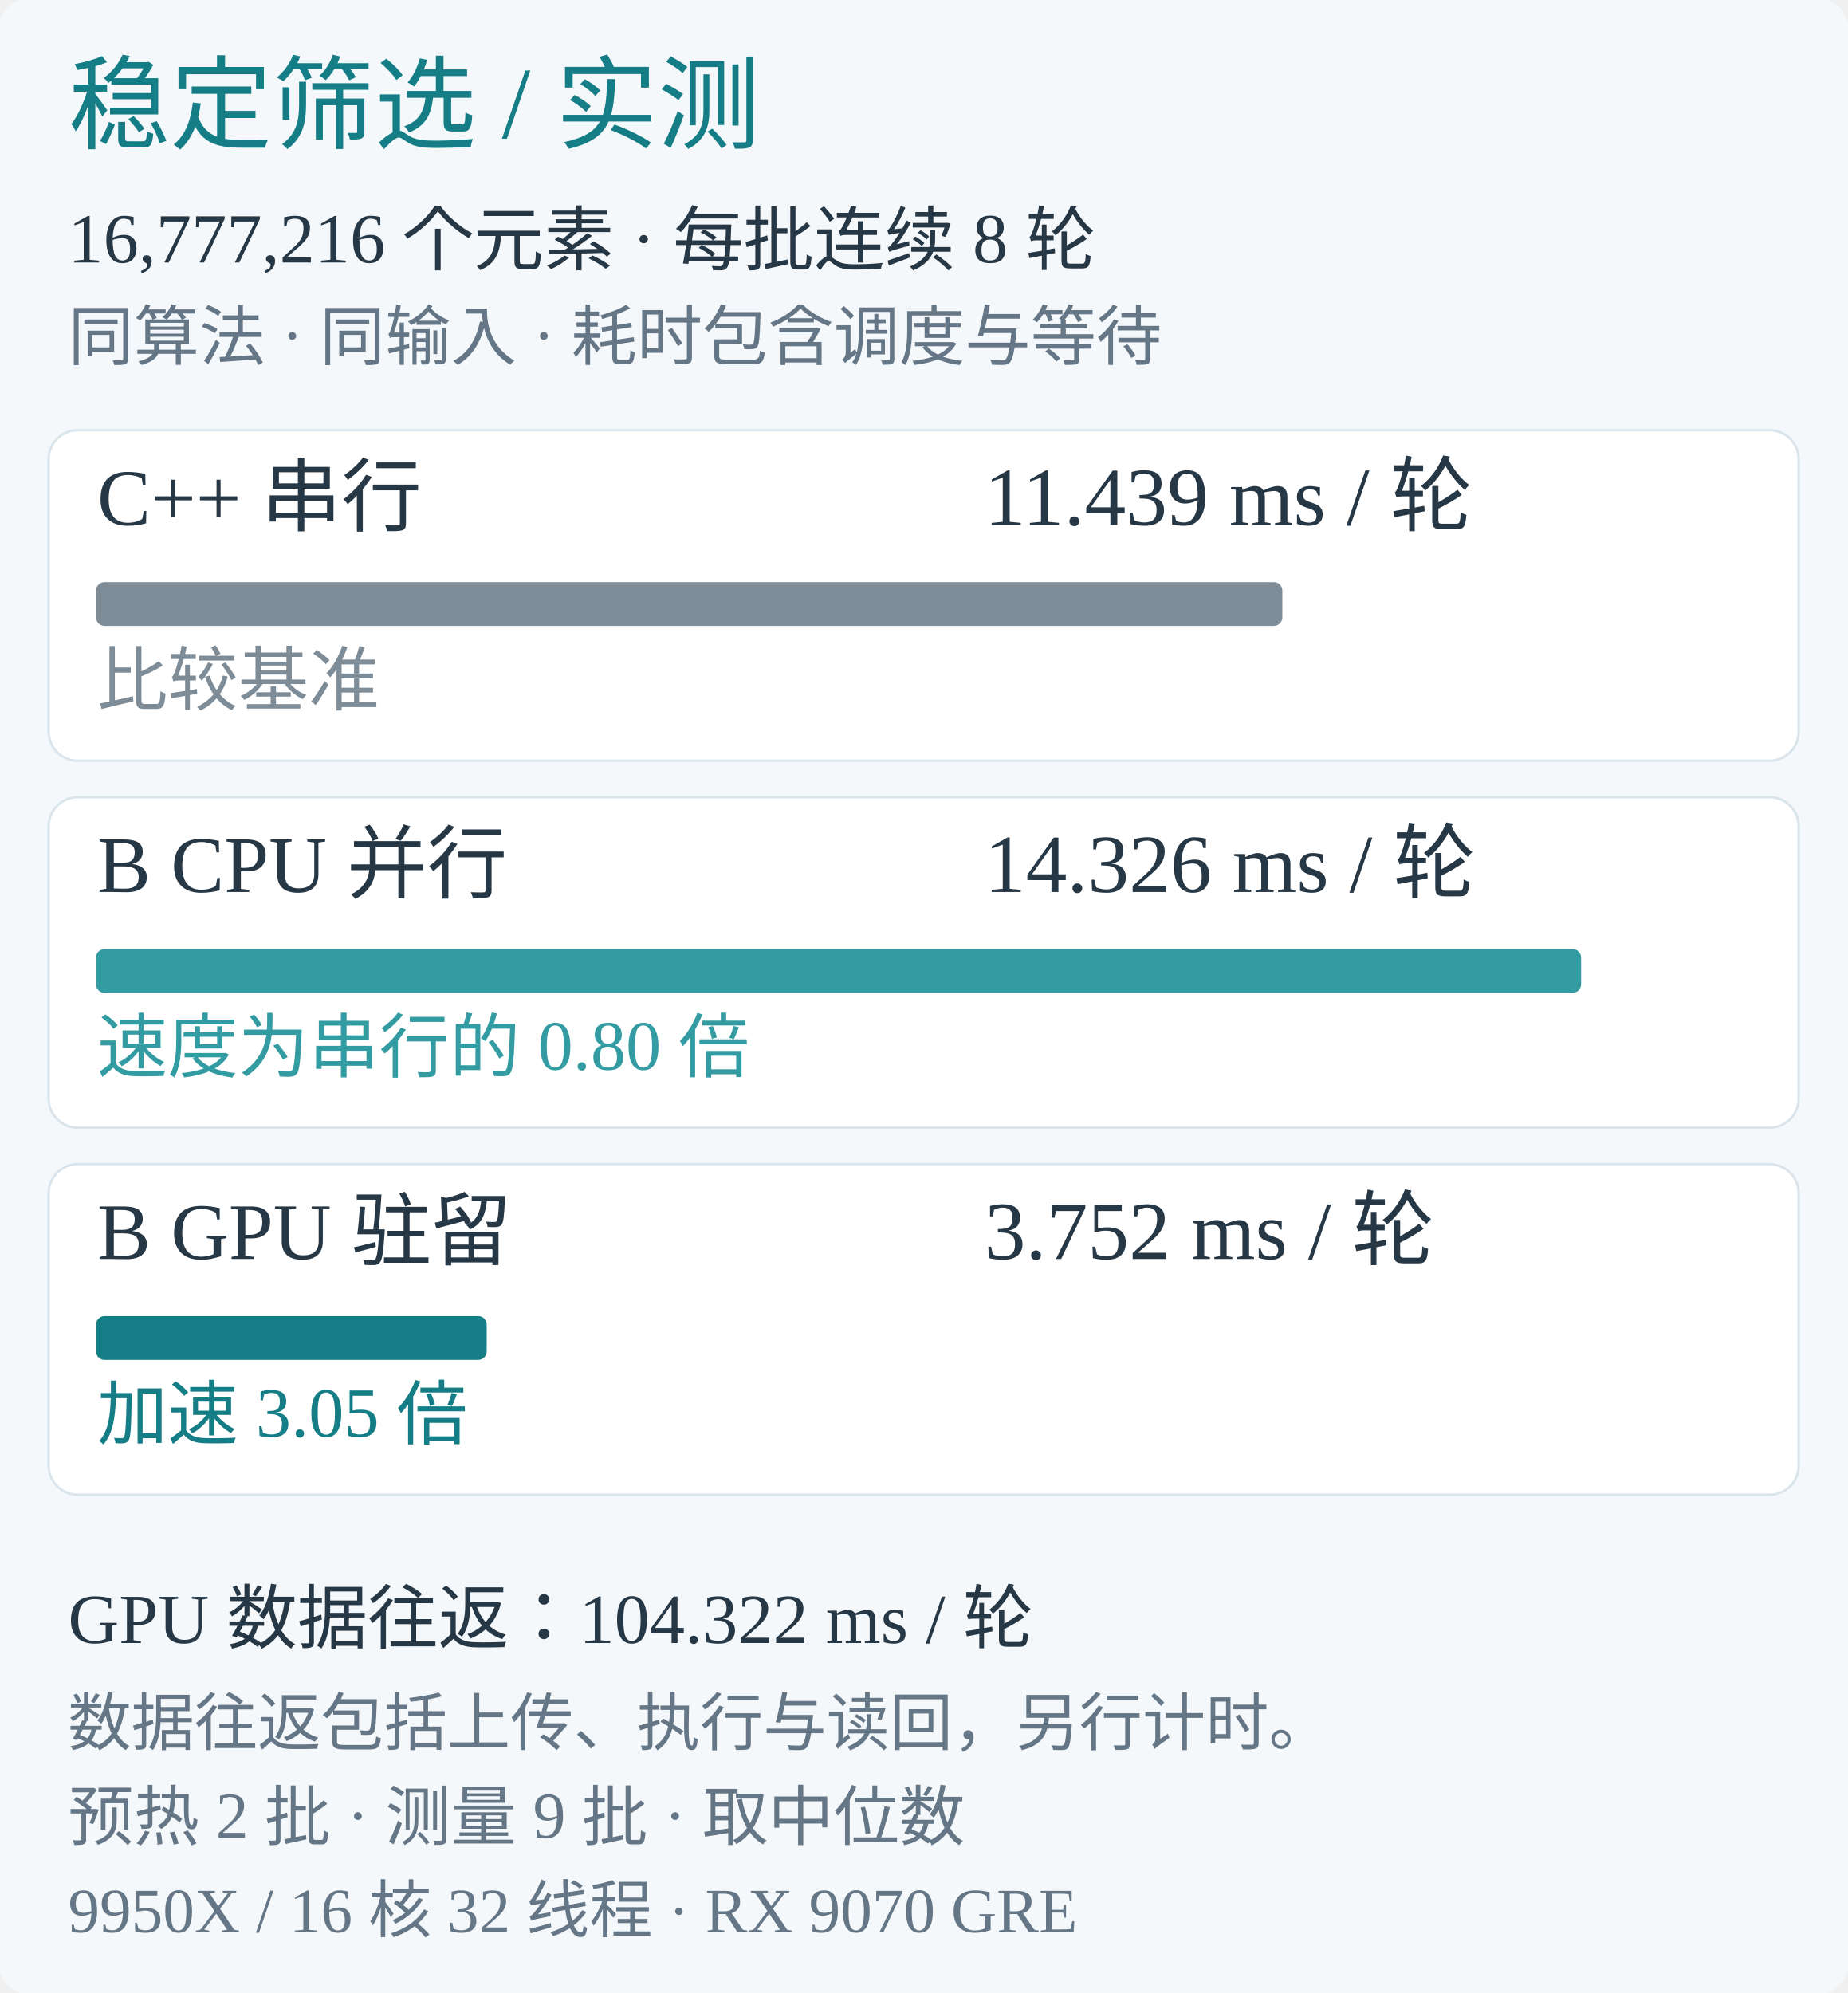
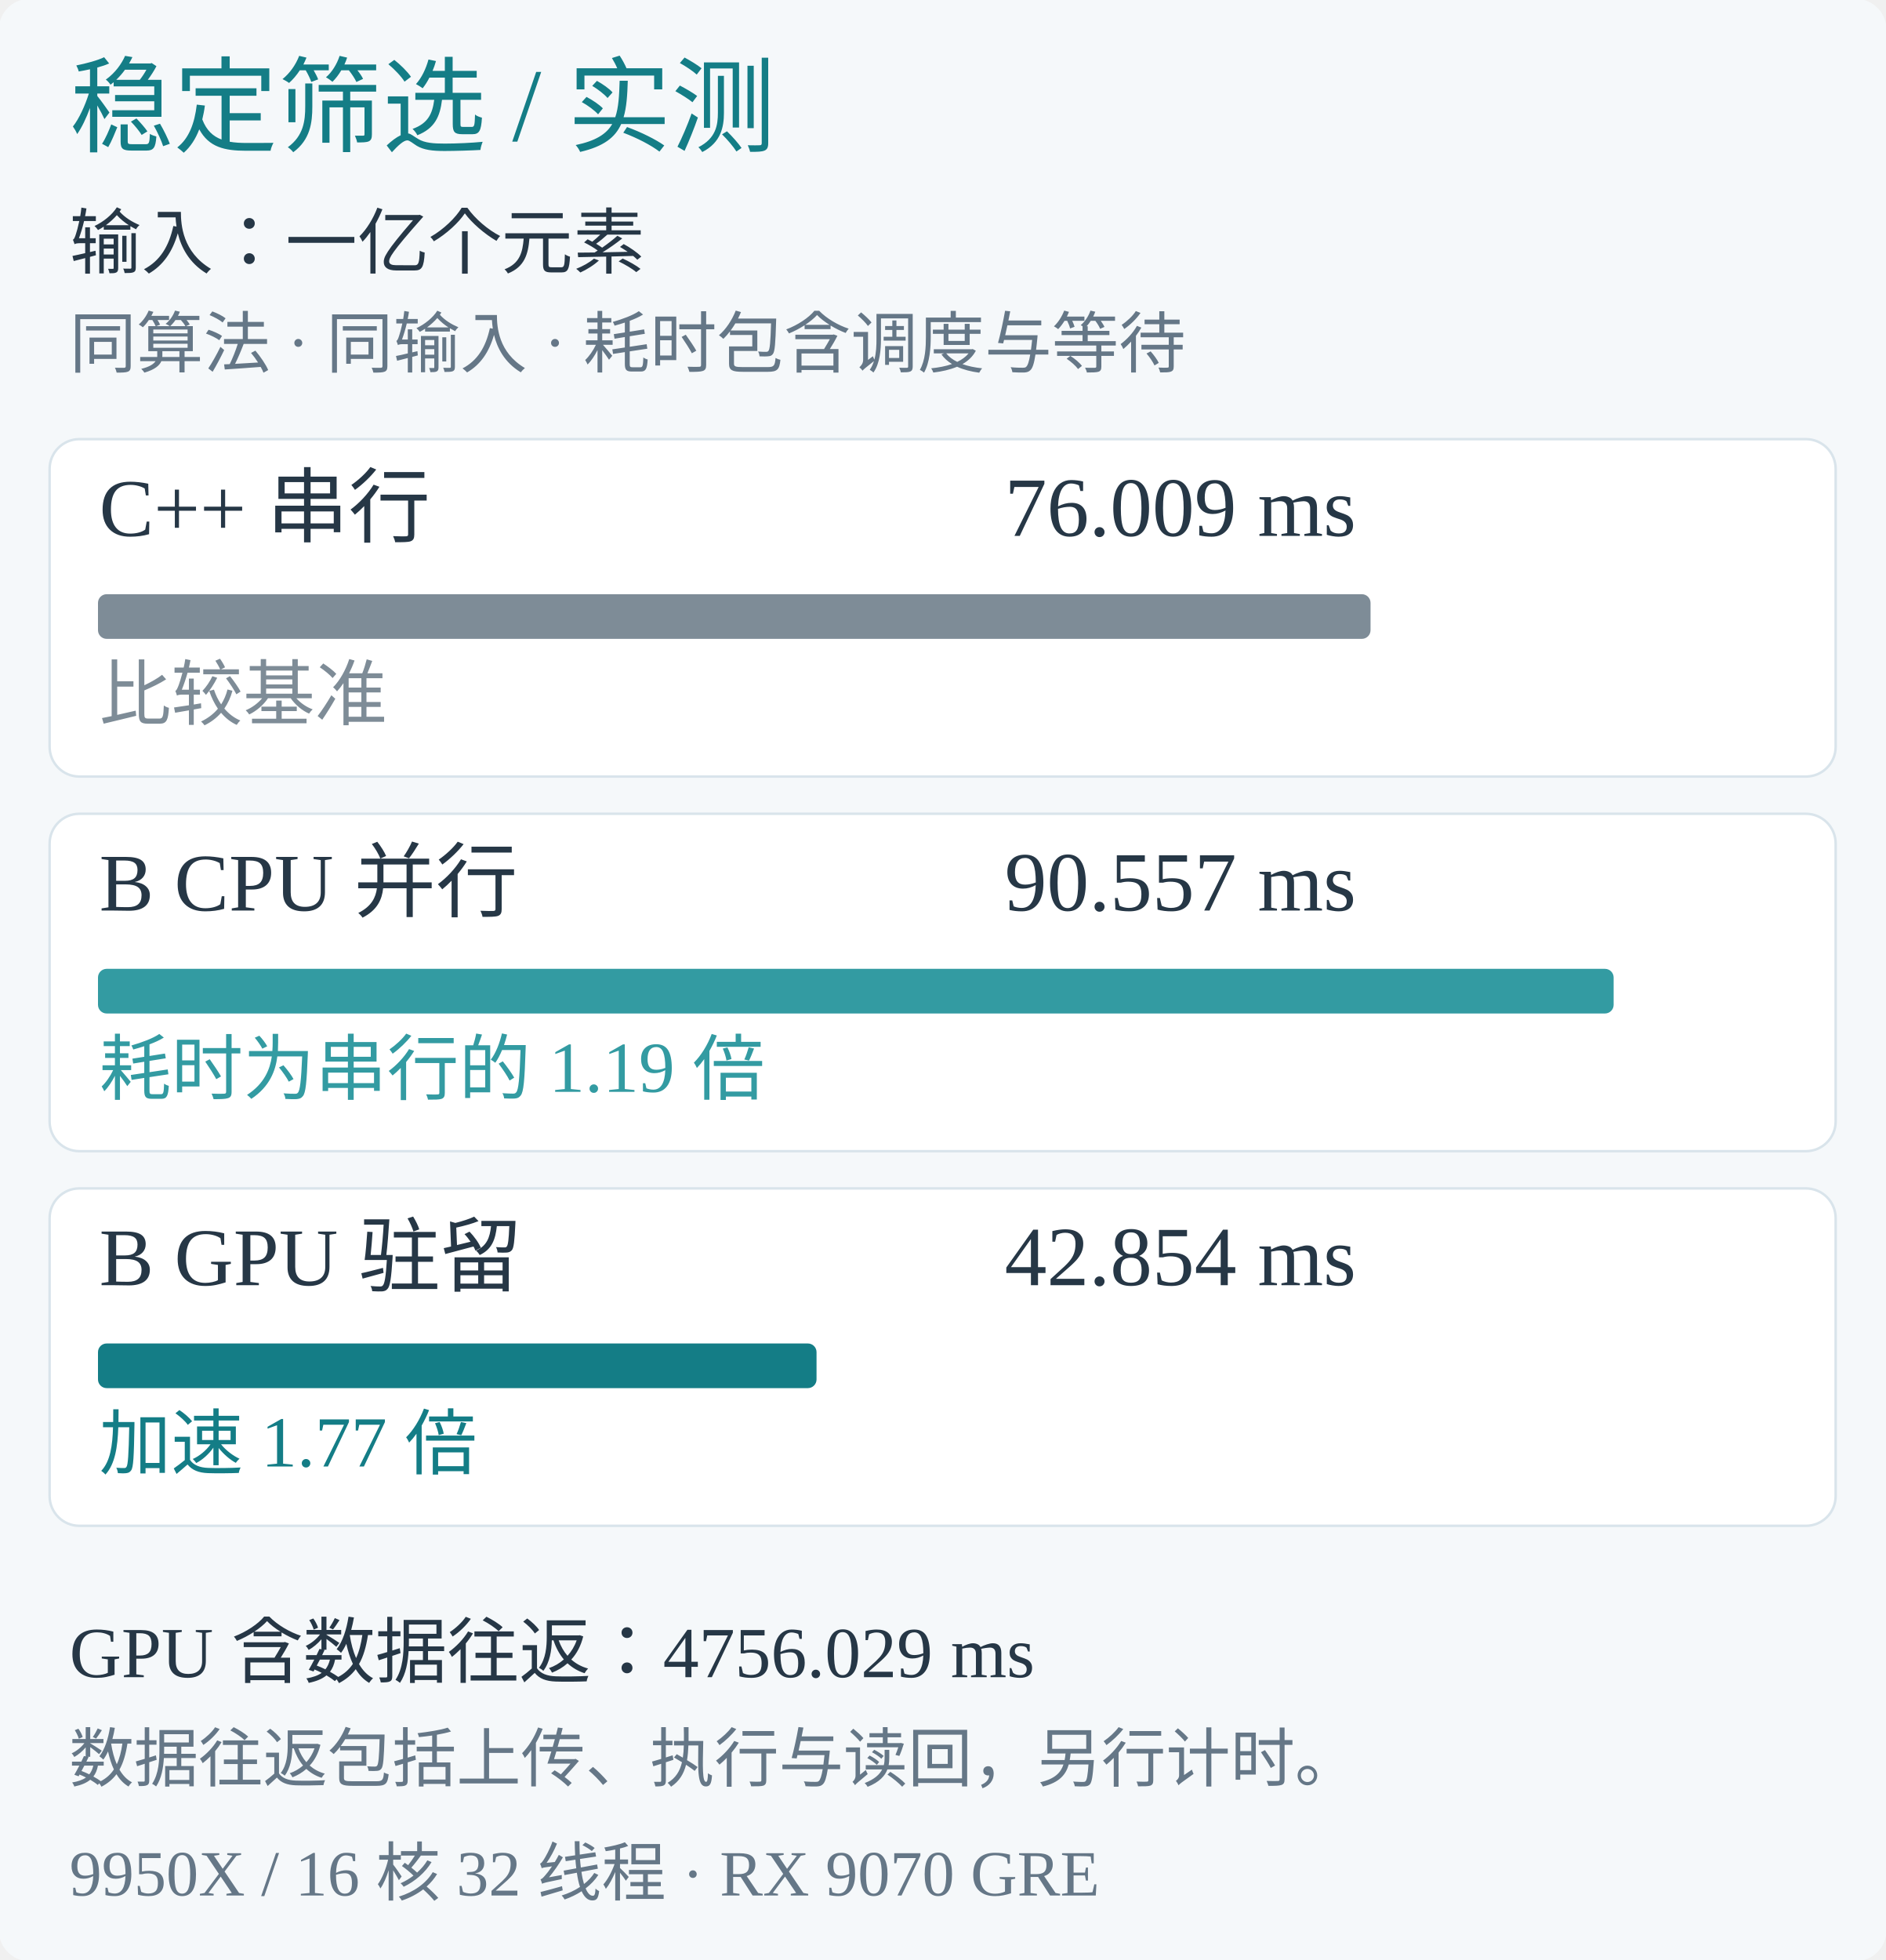
- <svg xmlns="http://www.w3.org/2000/svg" width="760" height="820">
-   <rect x="0" y="0" width="760" height="820" rx="12" fill="#f5f8fa" stroke="#f5f8fa" />
+ <svg xmlns="http://www.w3.org/2000/svg" width="760" height="790">
+   <rect x="0" y="0" width="760" height="790" rx="12" fill="#f5f8fa" stroke="#f5f8fa" />
  <text x="28" y="58" font-size="42" fill="#147d86">稳定筛选 / 实测</text>
-   <text x="28" y="108" font-size="29" fill="#263746">16,777,216 个元素 · 每批连续 8 轮</text>
+   <text x="28" y="108" font-size="29" fill="#263746">输入：一亿个元素</text>
  <text x="28" y="148" font-size="27" fill="#657787">同算法 · 同输入 · 耗时包含调度与等待</text>
  <rect x="20" y="177" width="720" height="136" rx="12" fill="#ffffff" stroke="#d9e4eb" />
  <text x="40" y="216" font-size="33" fill="#263746">C++ 串行</text>
-   <text x="405" y="216" font-size="34" fill="#263746">11.439 ms / 轮</text>
-   <rect x="40" y="240" width="487.078" height="17" rx="3" fill="#7e8c97" stroke="#7e8c97" />
+   <text x="405" y="216" font-size="34" fill="#263746">76.009 ms</text>
+   <rect x="40" y="240" width="512.003" height="17" rx="3" fill="#7e8c97" stroke="#7e8c97" />
  <text x="40" y="290" font-size="29" fill="#7e8c97">比较基准</text>
  <rect x="20" y="328" width="720" height="136" rx="12" fill="#ffffff" stroke="#d9e4eb" />
  <text x="40" y="367" font-size="33" fill="#263746">B CPU 并行</text>
-   <text x="405" y="367" font-size="34" fill="#263746">14.326 ms / 轮</text>
+   <text x="405" y="367" font-size="34" fill="#263746">90.557 ms</text>
  <rect x="40" y="391" width="610.0" height="17" rx="3" fill="#339ba2" stroke="#339ba2" />
-   <text x="40" y="441" font-size="29" fill="#339ba2">速度为串行的 0.80 倍</text>
+   <text x="40" y="441" font-size="29" fill="#339ba2">耗时为串行的 1.19 倍</text>
  <rect x="20" y="479" width="720" height="136" rx="12" fill="#ffffff" stroke="#d9e4eb" />
  <text x="40" y="518" font-size="33" fill="#263746">B GPU 驻留</text>
-   <text x="405" y="518" font-size="34" fill="#263746">3.752 ms / 轮</text>
-   <rect x="40" y="542" width="159.739" height="17" rx="3" fill="#147d86" stroke="#147d86" />
-   <text x="40" y="592" font-size="29" fill="#147d86">加速 3.05 倍</text>
-   <text x="28" y="676" font-size="29" fill="#263746">GPU 数据往返：104.322 ms / 轮</text>
+   <text x="405" y="518" font-size="34" fill="#263746">42.854 ms</text>
+   <rect x="40" y="542" width="288.669" height="17" rx="3" fill="#147d86" stroke="#147d86" />
+   <text x="40" y="592" font-size="29" fill="#147d86">加速 1.77 倍</text>
+   <text x="28" y="676" font-size="29" fill="#263746">GPU 含数据往返：4756.029 ms</text>
  <text x="28" y="718" font-size="26" fill="#657787">数据往返包括上传、执行与读回，另行计时。</text>
-   <text x="28" y="757" font-size="27" fill="#657787">预热 2 批 · 测量 9 批 · 取中位数</text>
-   <text x="28" y="795" font-size="26" fill="#657787">9950X / 16 核 32 线程 · RX 9070 GRE</text>
+   <text x="28" y="764" font-size="26" fill="#657787">9950X / 16 核 32 线程 · RX 9070 GRE</text>
</svg>
